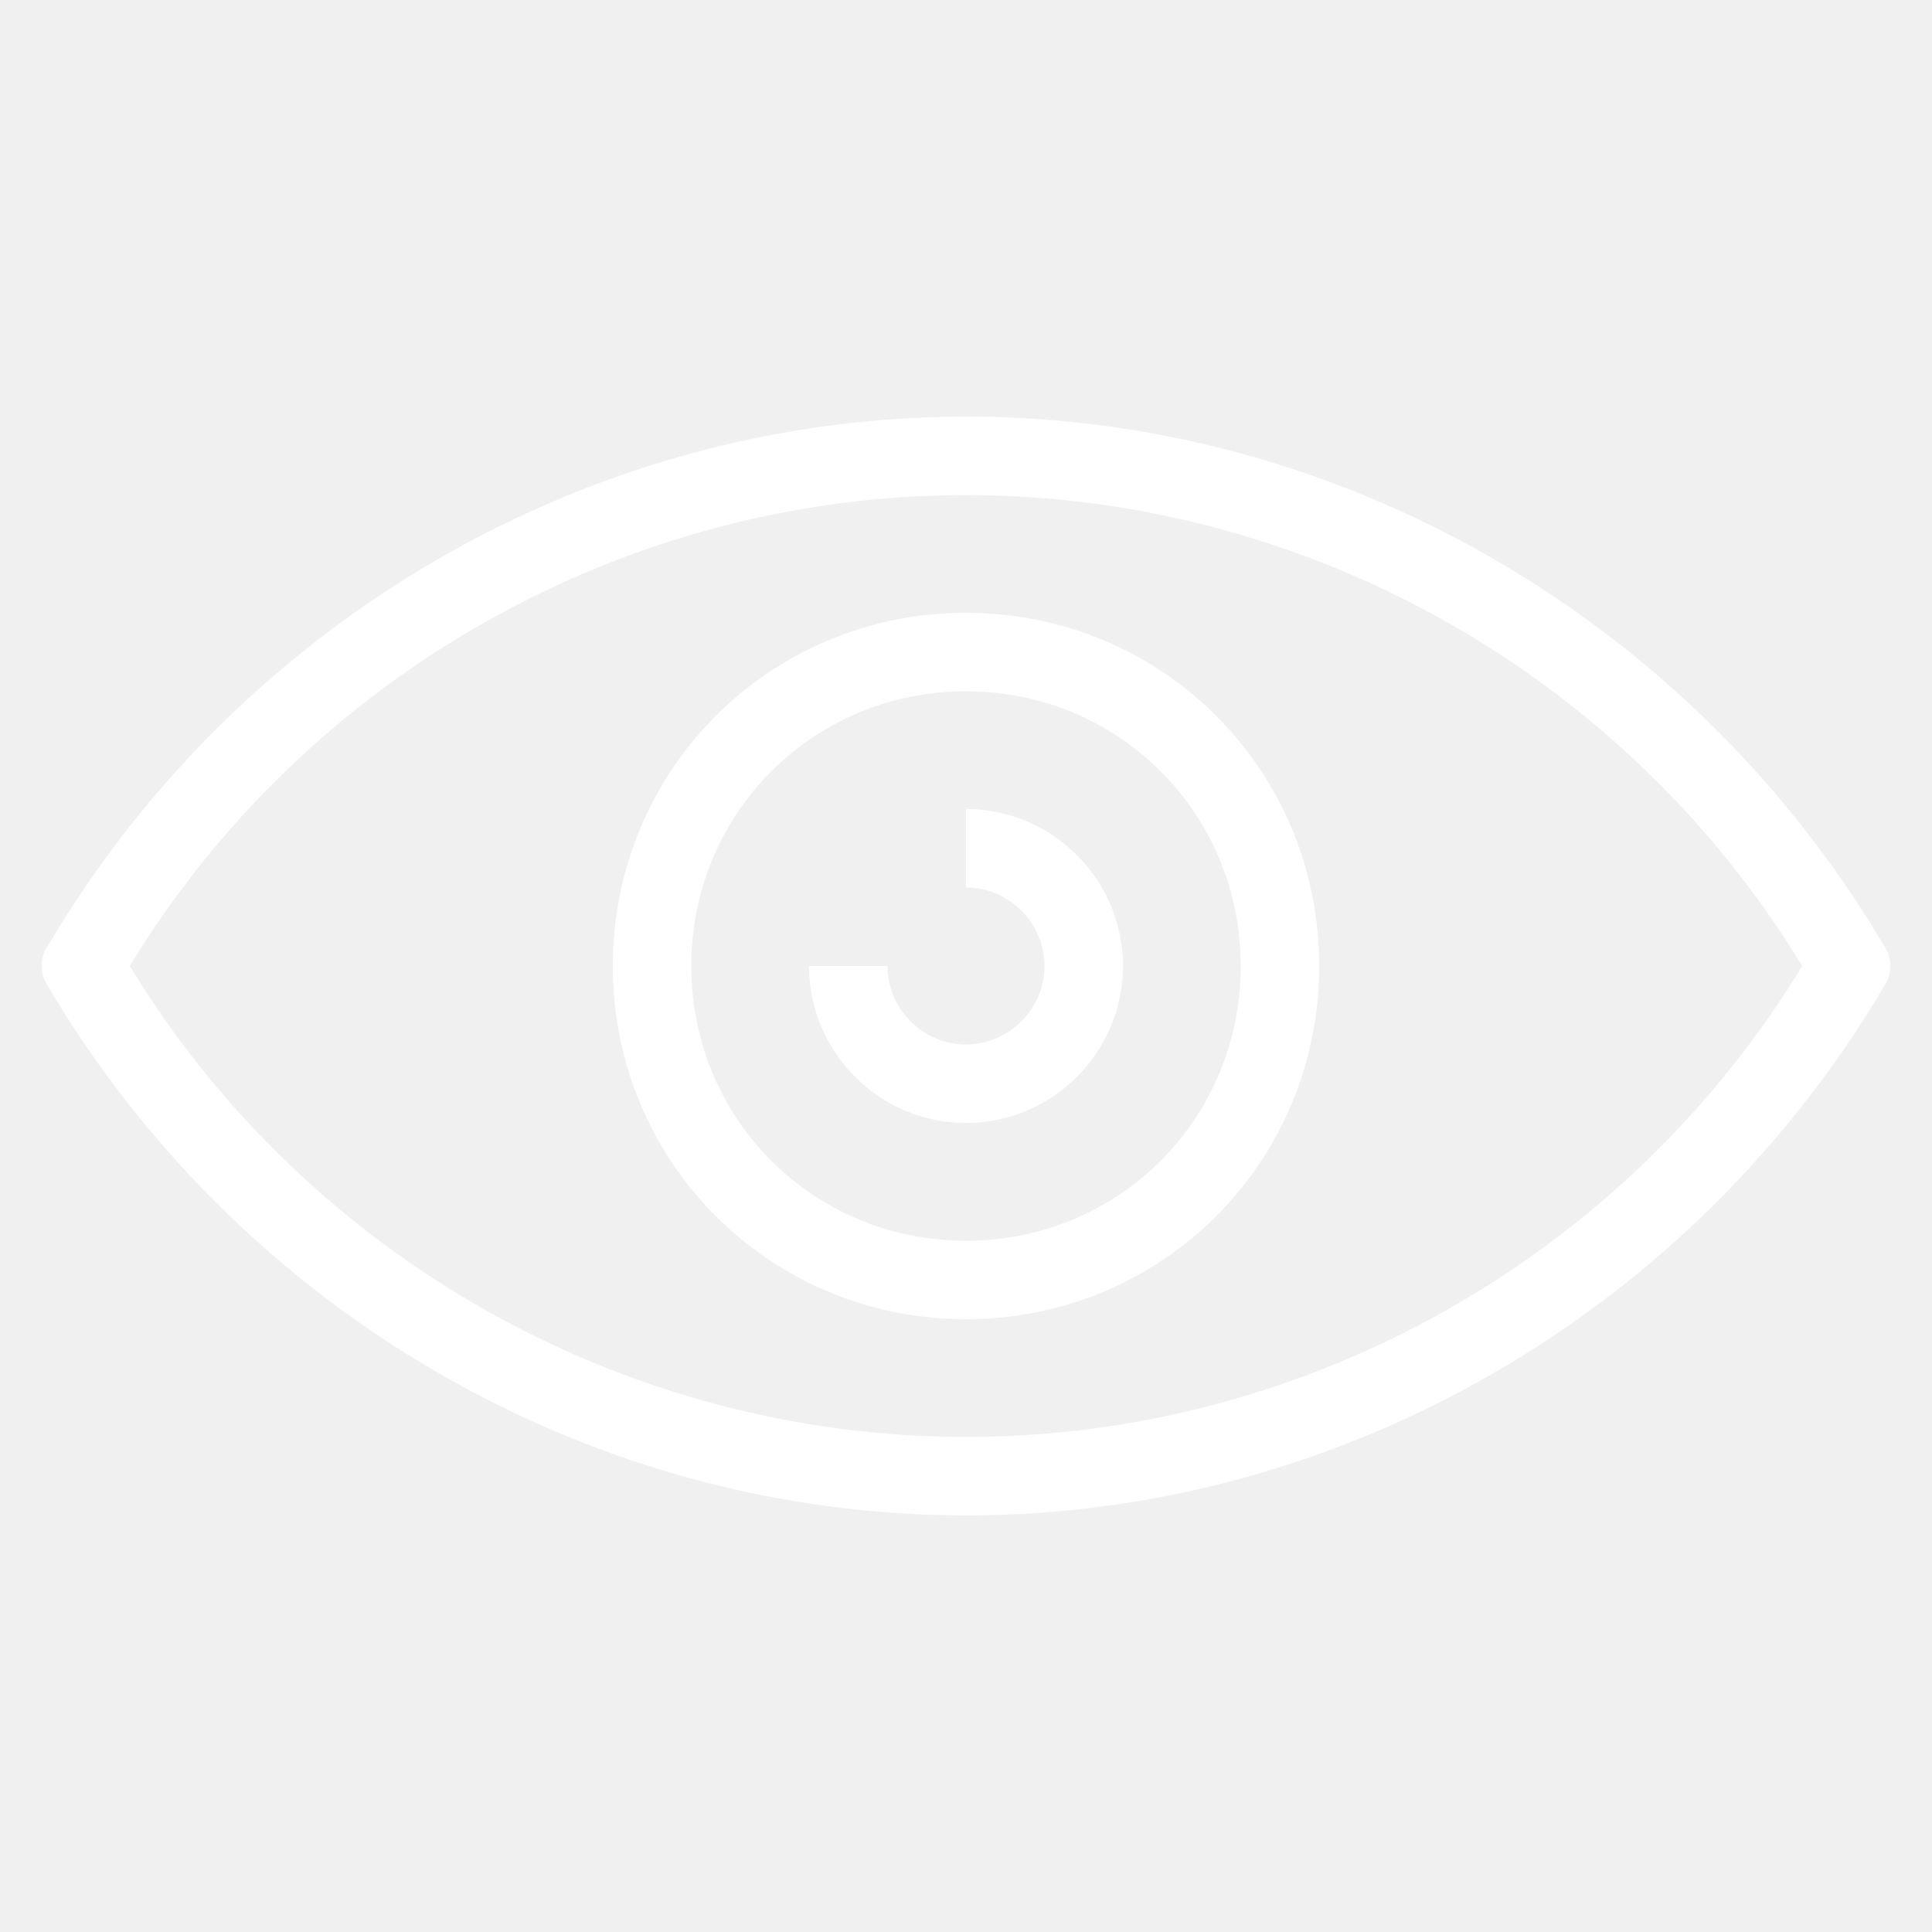
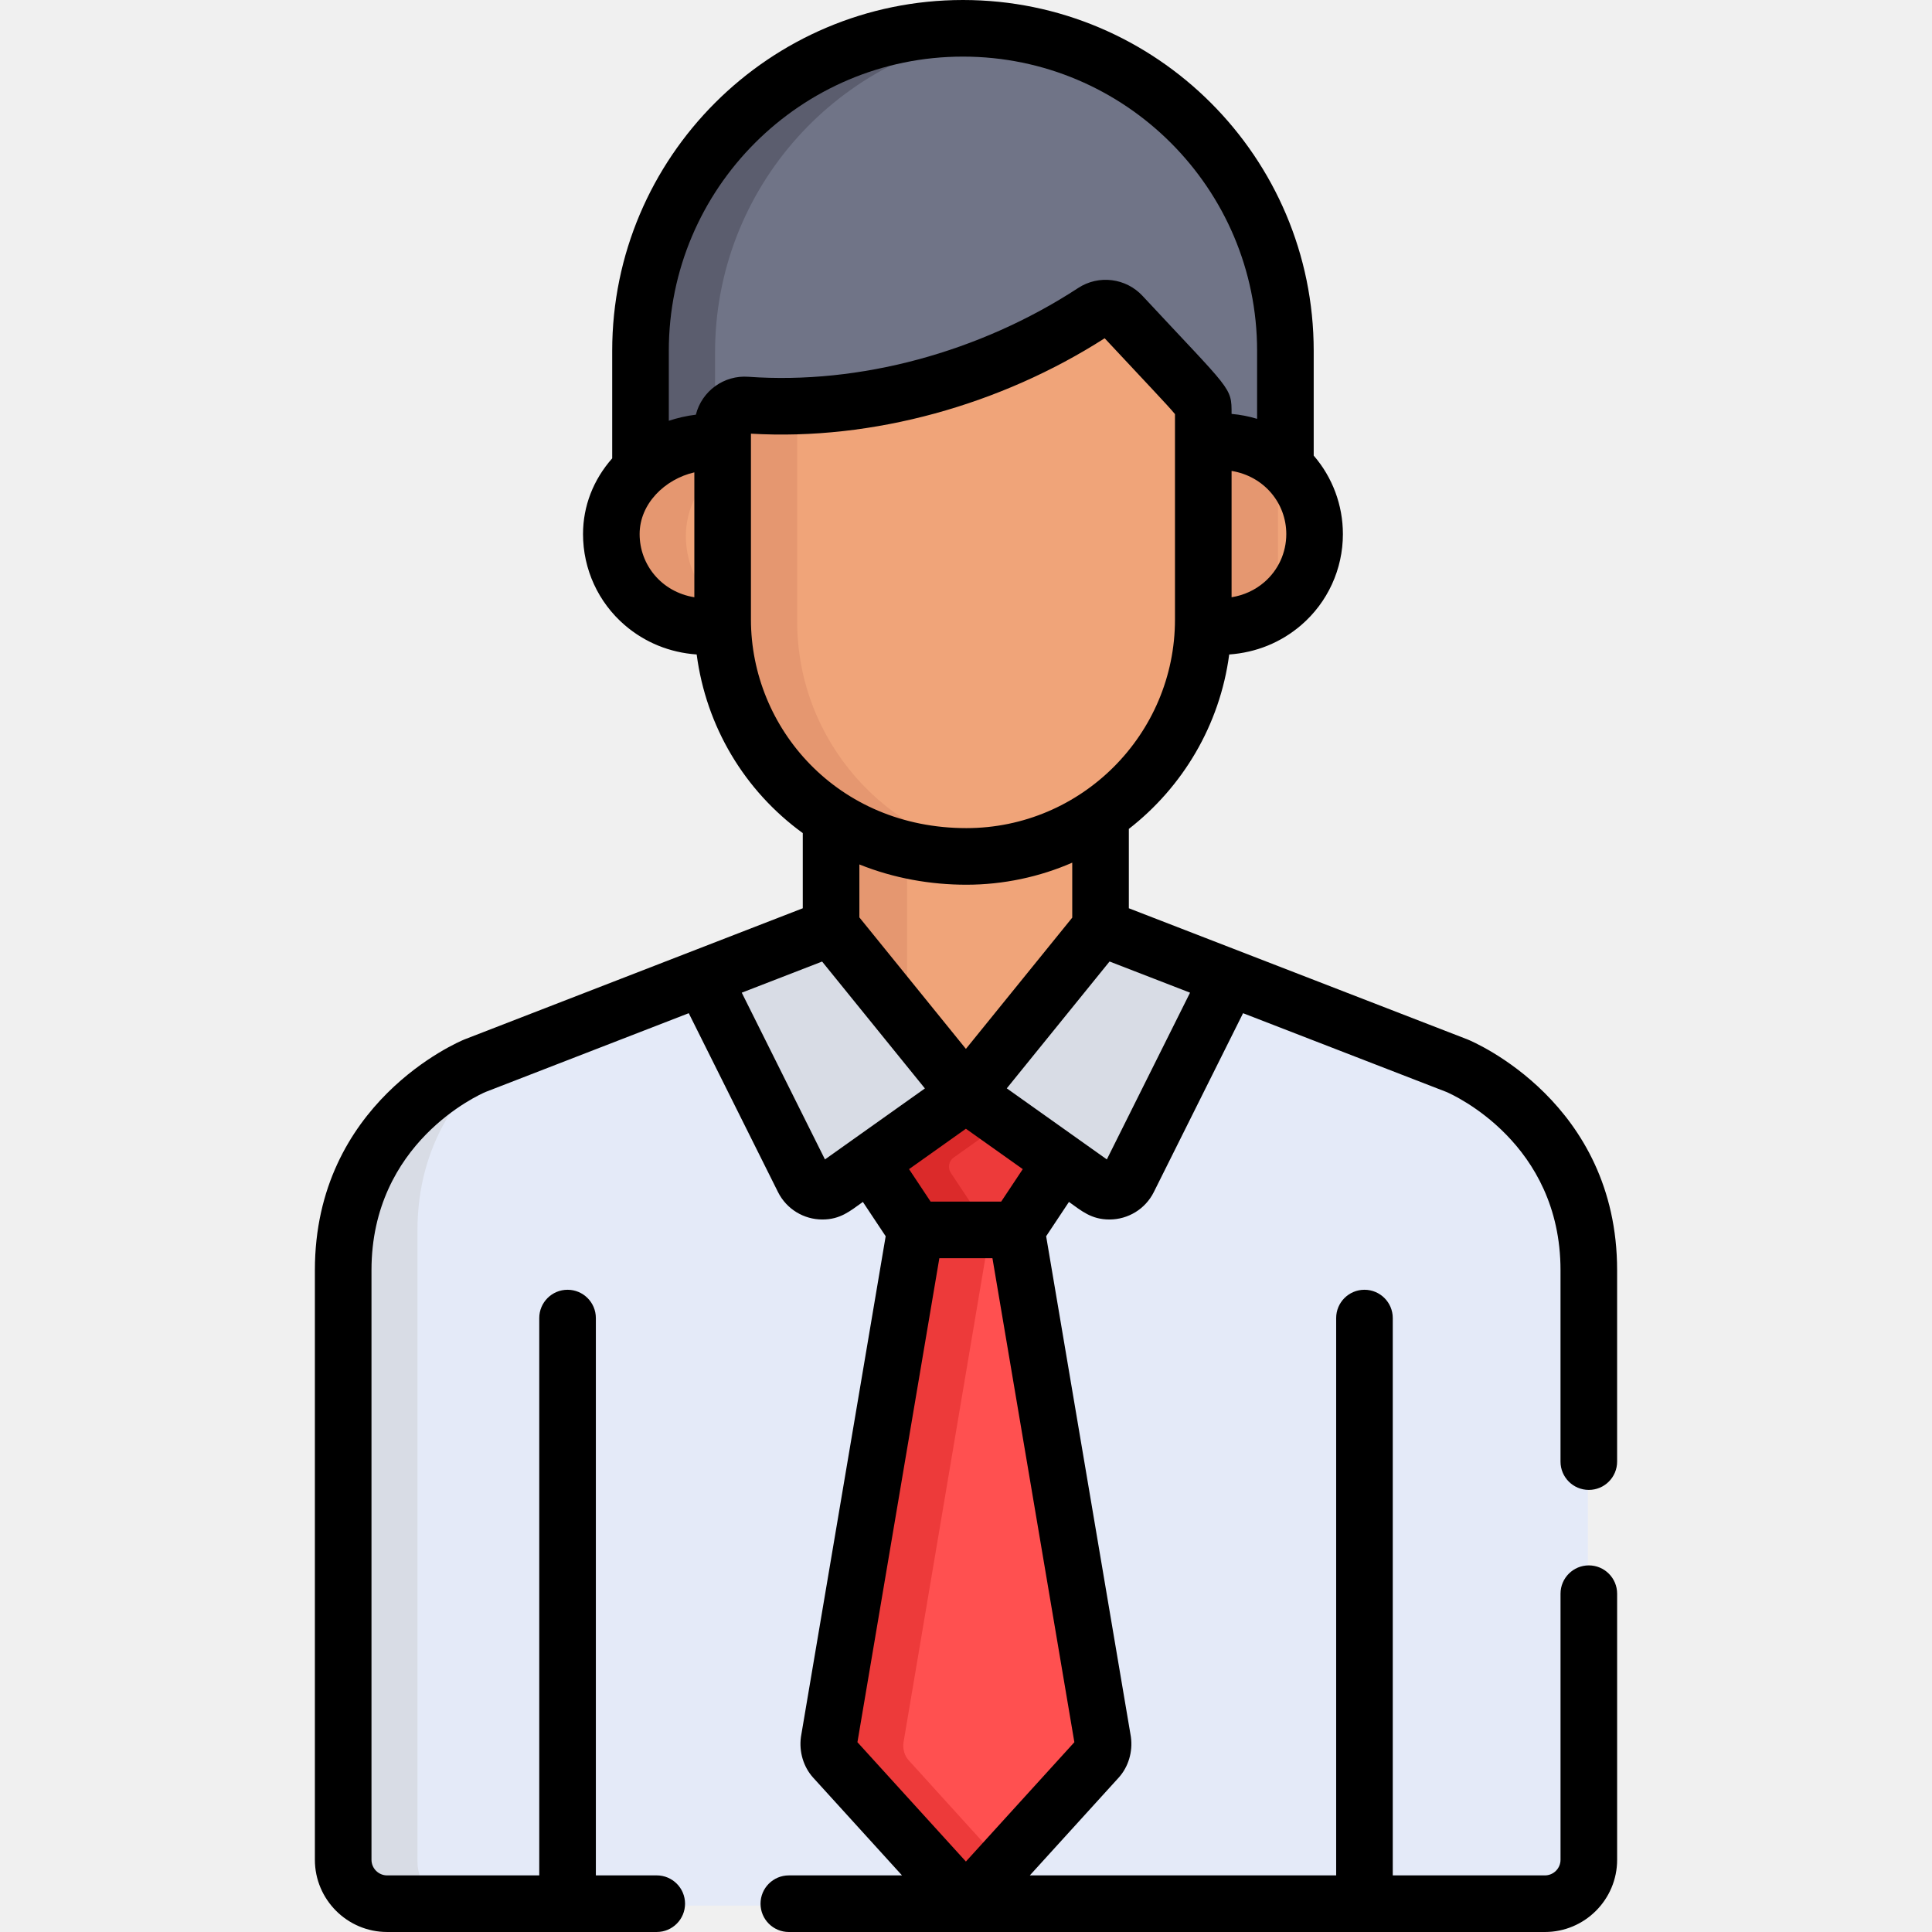
- <svg xmlns="http://www.w3.org/2000/svg" viewBox="0 0 512 512" width="512" height="512">
-   <g fill="#FFF">
-     <path d="M499.4 250.8c-51-86.3-143.6-140.4-243.4-140.4S63.5 164.5 12.6 250.8c-2.1 3.1-2.1 7.3 0 10.4 51 86.3 143.6 140.4 243.4 140.4s192.5-54.1 243.4-140.4c2.1-3.1 2.1-7.3 0-10.4zM256 380.8C165.5 380.8 81.2 333 34.4 256 81.2 179 165.5 131.2 256 131.2S430.8 179 477.6 256C430.8 333 346.5 380.8 256 380.8z" />
-     <path d="M256 162.4c-52 0-93.6 41.6-93.6 93.6 0 52 41.6 93.6 93.6 93.6s93.6-41.6 93.6-93.6c0-52-41.6-93.6-93.6-93.6zm0 166.4c-40.6 0-72.8-32.3-72.8-72.8s32.3-72.8 72.8-72.8 72.8 32.3 72.8 72.8-32.2 72.8-72.8 72.8z" />
-     <path d="M256 214.4v20.8c11.4 0 20.8 9.4 20.8 20.8s-9.4 20.8-20.8 20.8-20.8-9.4-20.8-20.8h-20.8c0 22.9 18.7 41.6 41.6 41.6 22.9 0 41.6-18.7 41.6-41.6s-18.7-41.6-41.6-41.6z" />
+ <svg xmlns="http://www.w3.org/2000/svg" version="1.1" id="Capa_1" x="0px" y="0px" viewBox="0 0 512 512" style="enable-background:new 0 0 512 512;" xml:space="preserve">
+   <path style="fill:#707487;" d="M254.945,8c-47.195,0-85.451,38.257-85.451,85.452v34.551c5.711-5.294,13.836-8.17,21.767-7.111  v-4.258c0-3.385,2.89-6.058,6.241-5.805c33.038,2.373,66.661-8.125,92.084-24.733c2.373-1.551,5.516-1.165,7.444,0.908  c21.734,23.362,21.603,22.458,21.603,25.509v8.362c8.694-1.303,16.405,1.383,21.763,6.364V93.453  C340.397,46.258,302.141,8,254.945,8z" />
+   <path style="fill:#5B5D6E;" d="M189.495,93.453c0-43.81,32.972-79.896,75.451-84.85C261.663,8.219,258.33,8,254.945,8  c-47.195,0-85.451,38.257-85.451,85.452v34.552c5.287-4.901,12.645-7.724,20.001-7.276V93.453z" />
+   <path style="fill:#F0A479;" d="M318.519,117.78v46.993c0,0.509-0.027,1.012-0.039,1.52c16.629,2.518,29.654-9.498,29.654-24.254  C348.135,127.252,335.099,115.295,318.519,117.78z" />
+   <path style="fill:#E59770;" d="M338.674,122.732c-5.253-4.065-12.306-6.129-20.155-4.952v46.993c0,0.509-0.027,1.012-0.039,1.52  c7.873,1.192,14.936-0.877,20.193-4.949v-38.611H338.674z" />
+   <path style="fill:#F0A479;" d="M191.451,164.83v-47.094c-14.515-1.938-29.691,9.201-29.691,24.301  c0,14.775,13.029,26.843,29.728,24.315C191.476,165.845,191.451,165.339,191.451,164.83z" />
+   <path style="fill:#E59770;" d="M191.451,161.556c-5.986-4.537-9.69-11.642-9.69-19.518c0-7.676,3.926-14.324,9.69-18.756v-5.545  c-14.515-1.938-29.691,9.202-29.691,24.301c0,14.775,13.029,26.843,29.728,24.315c-0.012-0.508-0.037-1.015-0.037-1.523V161.556z" />
+   <path style="fill:#F0A479;" d="M255.856,224.461c-13.805,0-25.938-3.79-35.86-10.131v35.008l35.706,44.074l35.706-44.074v-35.954  C281.294,220.362,269.047,224.461,255.856,224.461z" />
+   <path style="fill:#E59770;" d="M240.386,222.77c-7.528-1.692-14.369-4.592-20.39-8.439v35.008l20.39,25.169L240.386,222.77  L240.386,222.77z" />
+   <path style="fill:#E4EAF8;" d="M385.868,282.921l-94.46-36.582l-35.706,44.074l-35.706-44.074l-94.361,36.582  c0,0-34.937,14.363-34.937,54.19c0,36.038,0,127.133,0,156.245c0,6.429,5.212,11.642,11.642,11.642c4.899,0,301.849,0,306.824,0  c6.429,0,11.642-5.212,11.642-11.642c0-29.114,0-120.208,0-156.245C420.805,297.284,385.868,282.921,385.868,282.921z" />
+   <path style="fill:#D8DCE5;" d="M110.629,493.358c0-29.114,0-131.209,0-167.246c0-23.102,11.751-37.623,21.624-45.756l-6.618,2.566  c0,0-34.937,14.363-34.937,54.19c0,36.038,0,127.133,0,156.245c0,6.429,5.213,11.642,11.642,11.642c0.734,0,8.037,0,19.931,0  C115.843,505,110.629,499.786,110.629,493.358z" />
+   <path style="fill:#F0A479;" d="M297.03,84.005c-1.929-2.073-5.071-2.458-7.444-0.908c-25.423,16.607-59.045,27.106-92.084,24.732  c-3.351-0.254-6.241,2.42-6.241,5.804v51.05c0,32.81,25.709,62.777,64.595,62.777c34.616,0,62.778-28.162,62.778-62.777v-55.171  C318.634,106.462,318.765,107.367,297.03,84.005z" />
+   <path style="fill:#E59770;" d="M211.262,164.684v-56.6c-4.582,0.148-9.177,0.075-13.76-0.254c-3.351-0.254-6.241,2.42-6.241,5.805  v51.05c0,32.81,25.709,62.777,64.595,62.777c3.088,0,6.122-0.234,9.092-0.667C234.627,222.375,211.262,196.211,211.262,164.684z" />
+   <g>
+     <path style="fill:#D8DCE5;" d="M298.816,313.06l26.701-53.512l-34.107-13.209l-35.706,44.074l34.812,24.723   C293.332,317.139,297.272,316.153,298.816,313.06z" />
+     <path style="fill:#D8DCE5;" d="M212.639,313.06l-26.701-53.512l34.107-13.209l35.706,44.074l-34.812,24.723   C218.122,317.139,214.182,316.153,212.639,313.06z" />
  </g>
+   <path style="fill:#FF5050;" d="M292.017,461.76l-22.916-135.649h-13.352h-0.043h-13.352L219.438,461.76  c-0.241,1.748,0.272,3.522,1.364,4.726l0,0l0,0l31.639,34.87c1.762,1.942,4.811,1.942,6.574,0l31.639-34.87l0,0l0,0  C291.745,465.282,292.257,463.508,292.017,461.76z" />
+   <g>
+     <polygon style="fill:#ED3A3A;" points="255.748,290.444 255.748,290.414 255.727,290.429 255.705,290.414 255.705,290.444   230.385,308.427 242.354,326.44 255.705,326.44 255.748,326.44 269.1,326.44 281.069,308.427  " />
+     <path style="fill:#ED3A3A;" d="M240.802,466.486c-1.093-1.205-1.605-2.979-1.364-4.726l22.916-135.649h-6.606h-0.043h-13.352   L219.437,461.76c-0.241,1.748,0.271,3.522,1.364,4.726l31.638,34.87c1.762,1.942,4.812,1.942,6.574,0l6.713-7.399L240.802,466.486z   " />
+   </g>
+   <path style="fill:#DB2A2A;" d="M265.728,297.531l-9.98-7.087v-0.031l-0.022,0.015l-0.021-0.015v0.031l-25.321,17.982l11.969,18.013  h13.352h0.043h6.606l-10.368-15.604c-0.892-1.342-0.557-3.15,0.757-4.084L265.728,297.531z" />
+   <path d="M421.052,394.842c4.142,0,7.5-3.358,7.5-7.5v-50.73c0-44.344-37.969-60.463-39.585-61.128  c-0.047-0.02-0.095-0.039-0.143-0.057l-89.668-34.726v-21.03c14.242-11.076,24.117-27.495,26.596-46.227  c7.101-0.5,13.69-3.152,19.071-7.779c7.027-6.043,11.059-14.838,11.059-24.126c0-7.708-2.781-15.068-7.737-20.803V92.953  C348.144,41.699,306.446,0,255.192,0S162.24,41.699,162.24,92.953v28.511c-5.009,5.677-7.733,12.665-7.733,20.074  c0,9.291,4.03,18.085,11.059,24.129c5.377,4.625,11.962,7.274,19.061,7.775c2.499,19.083,12.662,36.114,28.117,47.339v19.92  l-89.571,34.725c-0.047,0.018-0.094,0.037-0.141,0.056c-1.617,0.665-39.585,16.784-39.585,61.128v156.245  c0,10.555,8.587,19.142,19.142,19.142h71.457c4.142,0,7.5-3.358,7.5-7.5s-3.358-7.5-7.5-7.5h-16.137V349.301  c0-4.142-3.358-7.5-7.5-7.5c-4.142,0-7.5,3.358-7.5,7.5v147.698h-40.319c-2.283,0-4.141-1.858-4.141-4.141V336.611  c0-33.769,28.493-46.486,30.243-47.234l53.834-20.87l23.652,47.402l0,0c2.263,4.533,6.858,7.27,11.756,7.27  c4.801,0,7.349-2.249,10.738-4.656l6.041,9.094l-22.421,132.468c-0.013,0.075-0.024,0.15-0.035,0.226  c-0.542,3.924,0.671,7.957,3.244,10.789l23.543,25.9h-29.995c-4.142,0-7.5,3.358-7.5,7.5s3.358,7.5,7.5,7.5h200.365  c10.555,0,19.142-8.587,19.142-19.142v-70.514c0-4.142-3.358-7.5-7.5-7.5c-4.142,0-7.5,3.358-7.5,7.5v70.514  c0,2.283-1.858,4.141-4.141,4.141h-40.317V349.301c0-4.142-3.358-7.5-7.5-7.5c-4.142,0-7.5,3.358-7.5,7.5v147.698h-81.185  l23.543-25.9c2.572-2.83,3.785-6.861,3.244-10.787c-0.01-0.076-0.022-0.152-0.035-0.228L277.24,327.617l6.041-9.094  c3.34,2.372,5.913,4.656,10.738,4.656c4.908,0,9.497-2.747,11.755-7.269v-0.001l23.65-47.4l53.876,20.865  c1.949,0.836,30.252,13.582,30.252,47.238v50.73C413.552,391.484,416.91,394.842,421.052,394.842z M335.042,154.291  c-2.453,2.11-5.416,3.459-8.661,3.987v-33.477c8.62,1.4,14.5,8.551,14.5,16.737C340.88,146.452,338.752,151.1,335.042,154.291z   M177.241,92.953c0-42.983,34.968-77.952,77.951-77.952s77.951,34.969,77.951,77.952v18.043c-2.18-0.663-4.441-1.101-6.762-1.307  c0-7.237,0.063-5.841-23.612-31.294c-4.354-4.678-11.556-5.658-17.037-2.077c-26.13,17.069-58.005,25.644-87.415,23.532  c-6.448-0.483-12.325,3.766-13.906,10.046c-2.389,0.274-5.127,0.921-7.168,1.615V92.953z M169.507,141.538  c0-8.017,6.647-14.544,14.5-16.359v33.1C175.289,156.864,169.507,149.656,169.507,141.538z M199.008,164.184v-46.792v-2.465  c32.375,1.896,66.318-7.722,93.739-25.283c10.858,11.658,16.738,17.773,18.634,20.099c0,5.884,0,47.705,0,54.44  c0,30.447-24.826,55.276-55.277,55.276C221.91,219.46,199.008,192.934,199.008,164.184z M256.103,234.461  c9.833,0,19.476-2.096,28.052-5.846v14.567l-28.181,34.785l-28.231-34.846v-14.036C236.855,232.758,246.593,234.461,256.103,234.461  z M196.573,263.069l21.293-8.247l27.241,33.625c-13.852,9.838-25.228,17.919-26.485,18.812L196.573,263.069z M255.974,493.325  l-28.746-31.623l21.709-128.263h14.071l21.709,128.263L255.974,493.325z M265.325,318.439h-18.703l-5.718-8.607l15.07-10.703  l15.07,10.703L265.325,318.439z M293.325,307.259c-0.548-0.389-12.233-8.691-26.517-18.834c6.198-7.651-1.053,1.299,27.235-33.617  l21.331,8.262L293.325,307.259z" />
+   <g>
+ </g>
+   <g>
+ </g>
+   <g>
+ </g>
+   <g>
+ </g>
+   <g>
+ </g>
+   <g>
+ </g>
+   <g>
+ </g>
+   <g>
+ </g>
+   <g>
+ </g>
+   <g>
+ </g>
+   <g>
+ </g>
+   <g>
+ </g>
+   <g>
+ </g>
+   <g>
+ </g>
+   <g>
+ </g>
</svg>
